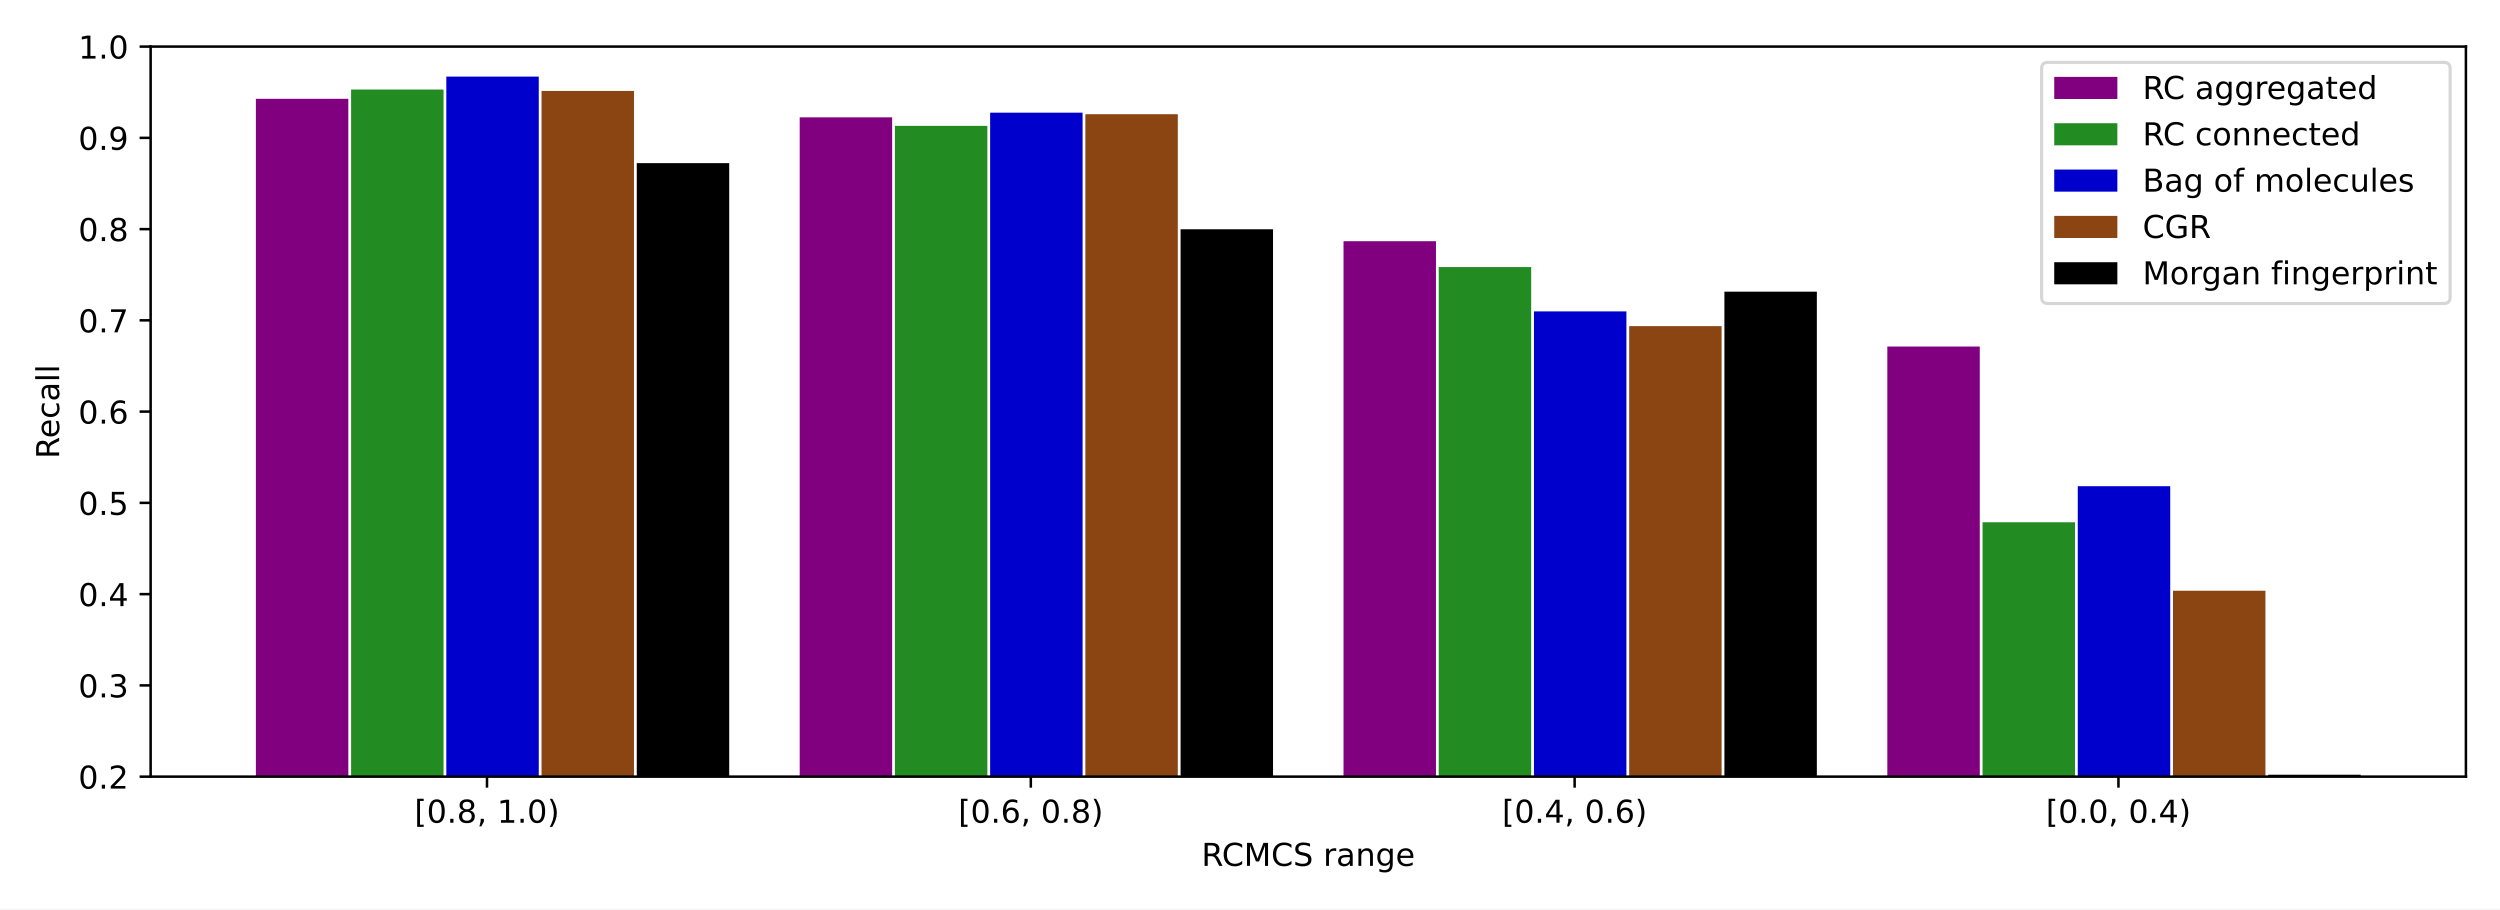
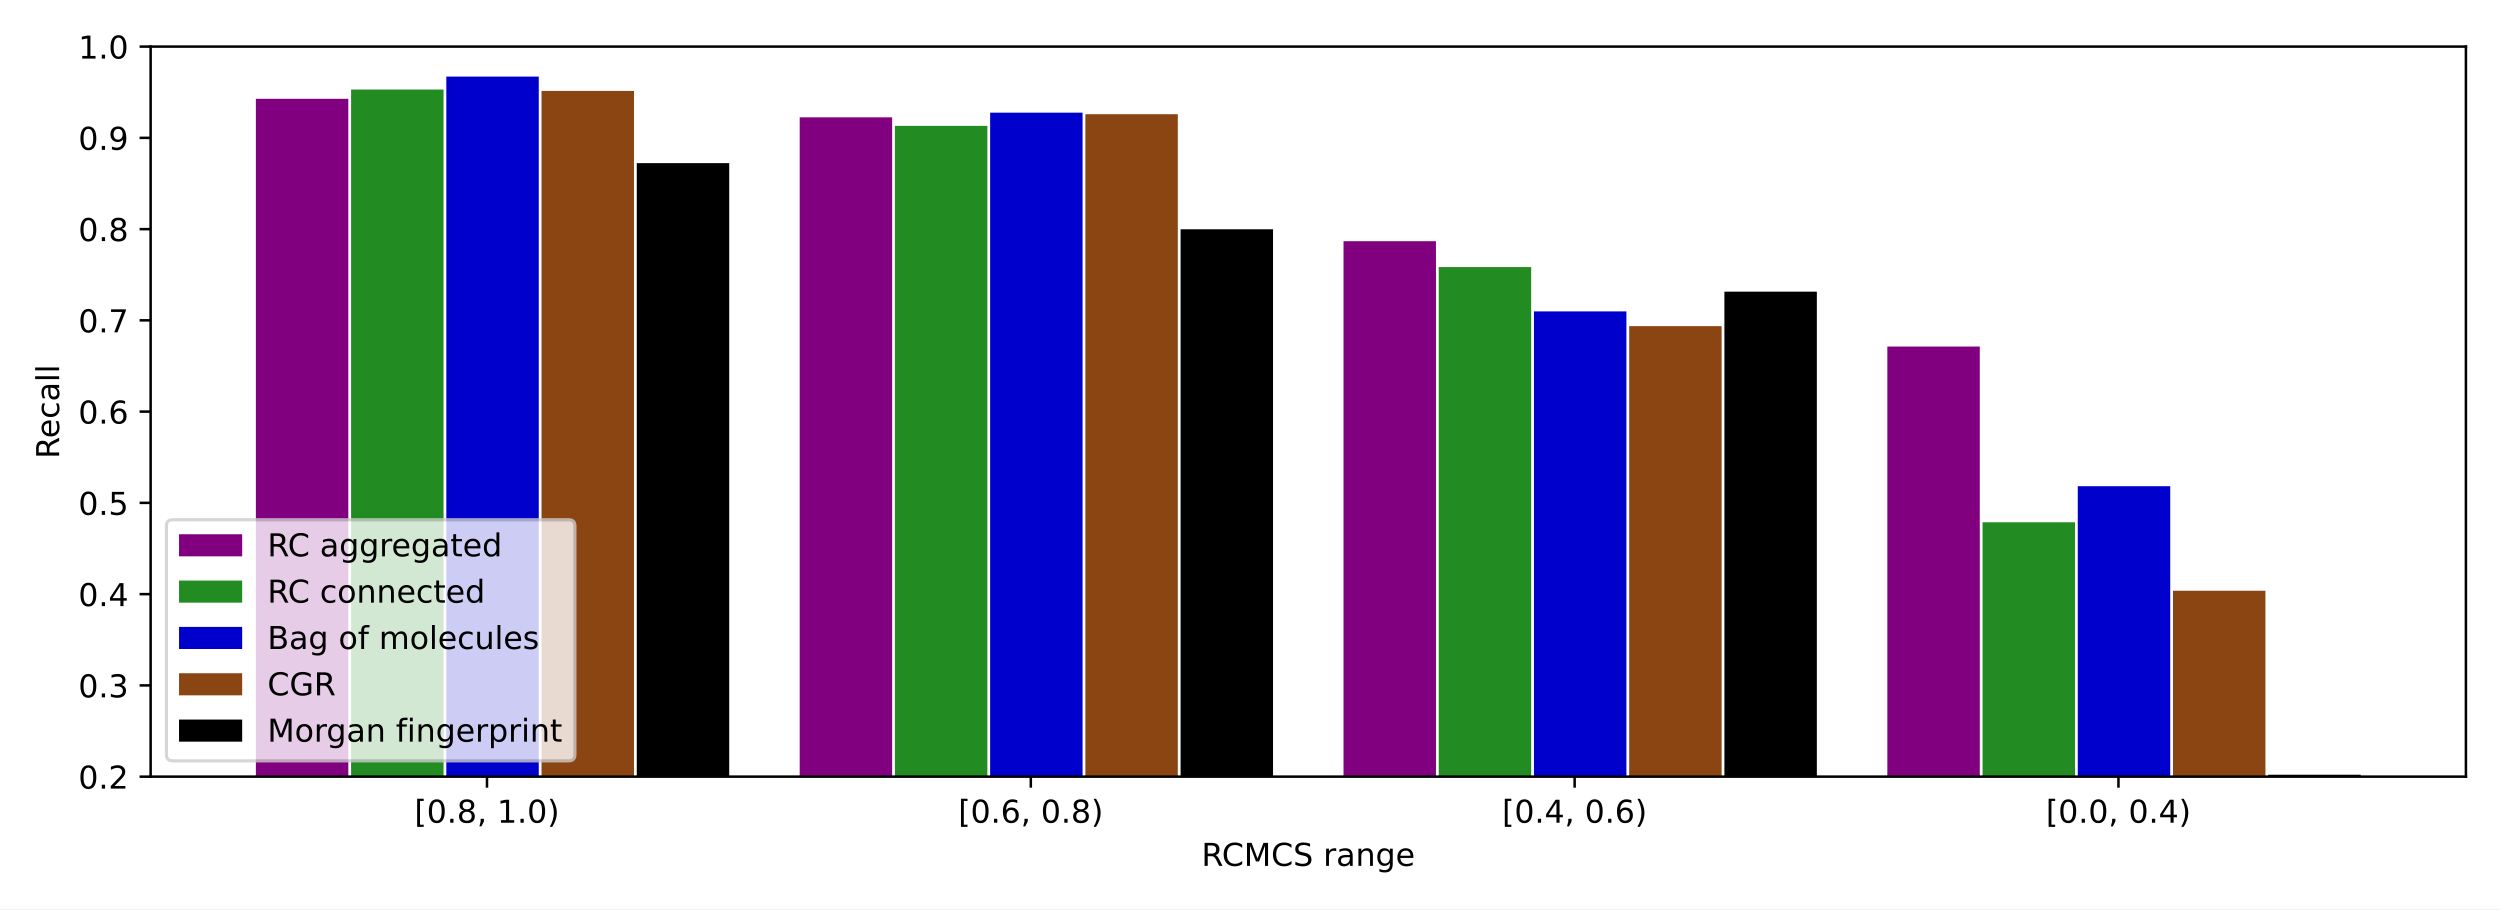
<svg xmlns="http://www.w3.org/2000/svg" xmlns:xlink="http://www.w3.org/1999/xlink" width="792pt" height="288pt" viewBox="0 0 792 288" version="1.1">
  <defs>
    <style type="text/css">*{stroke-linejoin: round; stroke-linecap: butt}</style>
  </defs>
  <g id="figure_1">
    <g id="patch_1">
      <path d="M 0 288  L 792 288  L 792 0  L 0 0  z " style="fill: #ffffff" />
    </g>
    <g id="axes_1">
      <g id="patch_2">
        <path d="M 47.72 246.04  L 781.2 246.04  L 781.2 14.76  L 47.72 14.76  z " style="fill: #ffffff" />
      </g>
      <g id="patch_3">
-         <path d="M 141.393 303.86  L 170.681 303.86  L 170.681 24.276  L 141.393 24.276  z " clip-path="url(#pe0702c8aee)" style="fill: #0000cd" />
+         <path d="M 141.393 303.86  L 170.681 303.86  L 170.681 24.276  L 141.393 24.276  z " clip-path="url(#p9dd2887b37)" style="fill: #0000cd" />
      </g>
      <g id="patch_4">
-         <path d="M 81.06 303.86  L 110.348 303.86  L 110.348 31.299  L 81.06 31.299  z " clip-path="url(#pe0702c8aee)" style="fill: #800080" />
+         <path d="M 81.06 303.86  L 110.348 303.86  L 110.348 31.299  L 81.06 31.299  z " clip-path="url(#p9dd2887b37)" style="fill: #800080" />
      </g>
      <g id="patch_5">
-         <path d="M 111.227 303.86  L 140.514 303.86  L 140.514 28.354  L 111.227 28.354  z " clip-path="url(#pe0702c8aee)" style="fill: #228b22" />
+         <path d="M 111.227 303.86  L 140.514 303.86  L 140.514 28.354  L 111.227 28.354  z " clip-path="url(#p9dd2887b37)" style="fill: #228b22" />
      </g>
      <g id="patch_6">
-         <path d="M 201.726 303.86  L 231.014 303.86  L 231.014 51.69  L 201.726 51.69  z " clip-path="url(#pe0702c8aee)" />
+         <path d="M 201.726 303.86  L 231.014 303.86  L 231.014 51.69  L 201.726 51.69  z " clip-path="url(#p9dd2887b37)" />
      </g>
      <g id="patch_7">
-         <path d="M 171.56 303.86  L 200.848 303.86  L 200.848 28.807  L 171.56 28.807  z " clip-path="url(#pe0702c8aee)" style="fill: #8b4513" />
+         <path d="M 171.56 303.86  L 200.848 303.86  L 200.848 28.807  L 171.56 28.807  z " clip-path="url(#p9dd2887b37)" style="fill: #8b4513" />
      </g>
      <g id="patch_8">
-         <path d="M 313.675 303.86  L 342.963 303.86  L 342.963 35.691  L 313.675 35.691  z " clip-path="url(#pe0702c8aee)" style="fill: #0000cd" />
+         <path d="M 313.675 303.86  L 342.963 303.86  L 342.963 35.691  L 313.675 35.691  z " clip-path="url(#p9dd2887b37)" style="fill: #0000cd" />
      </g>
      <g id="patch_9">
-         <path d="M 253.342 303.86  L 282.63 303.86  L 282.63 37.169  L 253.342 37.169  z " clip-path="url(#pe0702c8aee)" style="fill: #800080" />
+         <path d="M 253.342 303.86  L 282.63 303.86  L 282.63 37.169  L 253.342 37.169  z " clip-path="url(#p9dd2887b37)" style="fill: #800080" />
      </g>
      <g id="patch_10">
-         <path d="M 283.509 303.86  L 312.796 303.86  L 312.796 39.878  L 283.509 39.878  z " clip-path="url(#pe0702c8aee)" style="fill: #228b22" />
+         <path d="M 283.509 303.86  L 312.796 303.86  L 312.796 39.878  L 283.509 39.878  z " clip-path="url(#p9dd2887b37)" style="fill: #228b22" />
      </g>
      <g id="patch_11">
-         <path d="M 374.008 303.86  L 403.296 303.86  L 403.296 72.629  L 374.008 72.629  z " clip-path="url(#pe0702c8aee)" />
+         <path d="M 374.008 303.86  L 403.296 303.86  L 403.296 72.629  L 374.008 72.629  z " clip-path="url(#p9dd2887b37)" />
      </g>
      <g id="patch_12">
-         <path d="M 343.842 303.86  L 373.13 303.86  L 373.13 36.184  L 343.842 36.184  z " clip-path="url(#pe0702c8aee)" style="fill: #8b4513" />
+         <path d="M 343.842 303.86  L 373.13 303.86  L 373.13 36.184  L 343.842 36.184  z " clip-path="url(#p9dd2887b37)" style="fill: #8b4513" />
      </g>
      <g id="patch_13">
-         <path d="M 485.957 303.86  L 515.245 303.86  L 515.245 98.642  L 485.957 98.642  z " clip-path="url(#pe0702c8aee)" style="fill: #0000cd" />
+         <path d="M 485.957 303.86  L 515.245 303.86  L 515.245 98.642  L 485.957 98.642  z " clip-path="url(#p9dd2887b37)" style="fill: #0000cd" />
      </g>
      <g id="patch_14">
-         <path d="M 425.624 303.86  L 454.912 303.86  L 454.912 76.403  L 425.624 76.403  z " clip-path="url(#pe0702c8aee)" style="fill: #800080" />
+         <path d="M 425.624 303.86  L 454.912 303.86  L 454.912 76.403  L 425.624 76.403  z " clip-path="url(#p9dd2887b37)" style="fill: #800080" />
      </g>
      <g id="patch_15">
-         <path d="M 455.79 303.86  L 485.078 303.86  L 485.078 84.597  L 455.79 84.597  z " clip-path="url(#pe0702c8aee)" style="fill: #228b22" />
+         <path d="M 455.79 303.86  L 485.078 303.86  L 485.078 84.597  L 455.79 84.597  z " clip-path="url(#p9dd2887b37)" style="fill: #228b22" />
      </g>
      <g id="patch_16">
-         <path d="M 546.29 303.86  L 575.578 303.86  L 575.578 92.4  L 546.29 92.4  z " clip-path="url(#pe0702c8aee)" />
+         <path d="M 546.29 303.86  L 575.578 303.86  L 575.578 92.4  L 546.29 92.4  z " clip-path="url(#p9dd2887b37)" />
      </g>
      <g id="patch_17">
-         <path d="M 516.124 303.86  L 545.411 303.86  L 545.411 103.324  L 516.124 103.324  z " clip-path="url(#pe0702c8aee)" style="fill: #8b4513" />
+         <path d="M 516.124 303.86  L 545.411 303.86  L 545.411 103.324  L 516.124 103.324  z " clip-path="url(#p9dd2887b37)" style="fill: #8b4513" />
      </g>
      <g id="patch_18">
-         <path d="M 658.239 303.86  L 687.527 303.86  L 687.527 154.031  L 658.239 154.031  z " clip-path="url(#pe0702c8aee)" style="fill: #0000cd" />
+         <path d="M 658.239 303.86  L 687.527 303.86  L 687.527 154.031  L 658.239 154.031  z " clip-path="url(#p9dd2887b37)" style="fill: #0000cd" />
      </g>
      <g id="patch_19">
-         <path d="M 597.906 303.86  L 627.194 303.86  L 627.194 109.777  L 597.906 109.777  z " clip-path="url(#pe0702c8aee)" style="fill: #800080" />
+         <path d="M 597.906 303.86  L 627.194 303.86  L 627.194 109.777  L 597.906 109.777  z " clip-path="url(#p9dd2887b37)" style="fill: #800080" />
      </g>
      <g id="patch_20">
-         <path d="M 628.072 303.86  L 657.36 303.86  L 657.36 165.456  L 628.072 165.456  z " clip-path="url(#pe0702c8aee)" style="fill: #228b22" />
+         <path d="M 628.072 303.86  L 657.36 303.86  L 657.36 165.456  L 628.072 165.456  z " clip-path="url(#p9dd2887b37)" style="fill: #228b22" />
      </g>
      <g id="patch_21">
-         <path d="M 718.572 303.86  L 747.86 303.86  L 747.86 245.433  L 718.572 245.433  z " clip-path="url(#pe0702c8aee)" />
+         <path d="M 718.572 303.86  L 747.86 303.86  L 747.86 245.433  L 718.572 245.433  z " clip-path="url(#p9dd2887b37)" />
      </g>
      <g id="patch_22">
-         <path d="M 688.406 303.86  L 717.693 303.86  L 717.693 187.15  L 688.406 187.15  z " clip-path="url(#pe0702c8aee)" style="fill: #8b4513" />
+         <path d="M 688.406 303.86  L 717.693 303.86  L 717.693 187.15  L 688.406 187.15  z " clip-path="url(#p9dd2887b37)" style="fill: #8b4513" />
      </g>
      <g id="patch_23">
-         <path d="M 100.011 303.86  L 237.837 303.86  L 237.837 303.86  L 100.011 303.86  z " clip-path="url(#pe0702c8aee)" style="fill: #800080" />
+         <path d="M 100.011 303.86  L 237.837 303.86  L 237.837 303.86  L 100.011 303.86  z " clip-path="url(#p9dd2887b37)" style="fill: #800080" />
      </g>
      <g id="patch_24">
-         <path d="M 100.011 303.86  L 237.837 303.86  L 237.837 303.86  L 100.011 303.86  z " clip-path="url(#pe0702c8aee)" style="fill: #228b22" />
+         <path d="M 100.011 303.86  L 237.837 303.86  L 237.837 303.86  L 100.011 303.86  z " clip-path="url(#p9dd2887b37)" style="fill: #228b22" />
      </g>
      <g id="patch_25">
-         <path d="M 100.011 303.86  L 237.837 303.86  L 237.837 303.86  L 100.011 303.86  z " clip-path="url(#pe0702c8aee)" style="fill: #0000cd" />
+         <path d="M 100.011 303.86  L 237.837 303.86  L 237.837 303.86  L 100.011 303.86  z " clip-path="url(#p9dd2887b37)" style="fill: #0000cd" />
      </g>
      <g id="patch_26">
-         <path d="M 100.011 303.86  L 237.837 303.86  L 237.837 303.86  L 100.011 303.86  z " clip-path="url(#pe0702c8aee)" style="fill: #8b4513" />
+         <path d="M 100.011 303.86  L 237.837 303.86  L 237.837 303.86  L 100.011 303.86  z " clip-path="url(#p9dd2887b37)" style="fill: #8b4513" />
      </g>
      <g id="patch_27">
-         <path d="M 100.011 303.86  L 237.837 303.86  L 237.837 303.86  L 100.011 303.86  z " clip-path="url(#pe0702c8aee)" />
+         <path d="M 100.011 303.86  L 237.837 303.86  L 237.837 303.86  L 100.011 303.86  z " clip-path="url(#p9dd2887b37)" />
      </g>
      <g id="matplotlib.axis_1">
        <g id="xtick_1">
          <g id="line2d_1">
            <defs>
-               <path id="m71a018e634" d="M 0 0  L 0 3.5  " style="stroke: #000000; stroke-width: 0.8" />
-             </defs>
-             <g>
-               <use xlink:href="#m71a018e634" x="154.28" y="246.04" style="stroke: #000000; stroke-width: 0.8" />
+               <path id="ma7cf9530e2" d="M 0 0  L 0 3.5  " style="stroke: #000000; stroke-width: 0.8" />
+             </defs>
+             <g>
+               <use xlink:href="#ma7cf9530e2" x="154.28" y="246.04" style="stroke: #000000; stroke-width: 0.8" />
            </g>
          </g>
          <g id="text_1">
            <g transform="translate(131.297 260.6384) scale(0.1 -0.1)">
              <defs>
                <path id="DejaVuSans-5b" d="M 550 4863  L 1875 4863  L 1875 4416  L 1125 4416  L 1125 -397  L 1875 -397  L 1875 -844  L 550 -844  L 550 4863  z " transform="scale(0.015625)" />
                <path id="DejaVuSans-30" d="M 2034 4250  Q 1547 4250 1301 3770  Q 1056 3291 1056 2328  Q 1056 1369 1301 889  Q 1547 409 2034 409  Q 2525 409 2770 889  Q 3016 1369 3016 2328  Q 3016 3291 2770 3770  Q 2525 4250 2034 4250  z M 2034 4750  Q 2819 4750 3233 4129  Q 3647 3509 3647 2328  Q 3647 1150 3233 529  Q 2819 -91 2034 -91  Q 1250 -91 836 529  Q 422 1150 422 2328  Q 422 3509 836 4129  Q 1250 4750 2034 4750  z " transform="scale(0.015625)" />
                <path id="DejaVuSans-2e" d="M 684 794  L 1344 794  L 1344 0  L 684 0  L 684 794  z " transform="scale(0.015625)" />
                <path id="DejaVuSans-38" d="M 2034 2216  Q 1584 2216 1326 1975  Q 1069 1734 1069 1313  Q 1069 891 1326 650  Q 1584 409 2034 409  Q 2484 409 2743 651  Q 3003 894 3003 1313  Q 3003 1734 2745 1975  Q 2488 2216 2034 2216  z M 1403 2484  Q 997 2584 770 2862  Q 544 3141 544 3541  Q 544 4100 942 4425  Q 1341 4750 2034 4750  Q 2731 4750 3128 4425  Q 3525 4100 3525 3541  Q 3525 3141 3298 2862  Q 3072 2584 2669 2484  Q 3125 2378 3379 2068  Q 3634 1759 3634 1313  Q 3634 634 3220 271  Q 2806 -91 2034 -91  Q 1263 -91 848 271  Q 434 634 434 1313  Q 434 1759 690 2068  Q 947 2378 1403 2484  z M 1172 3481  Q 1172 3119 1398 2916  Q 1625 2713 2034 2713  Q 2441 2713 2670 2916  Q 2900 3119 2900 3481  Q 2900 3844 2670 4047  Q 2441 4250 2034 4250  Q 1625 4250 1398 4047  Q 1172 3844 1172 3481  z " transform="scale(0.015625)" />
                <path id="DejaVuSans-2c" d="M 750 794  L 1409 794  L 1409 256  L 897 -744  L 494 -744  L 750 256  L 750 794  z " transform="scale(0.015625)" />
                <path id="DejaVuSans-20" transform="scale(0.015625)" />
                <path id="DejaVuSans-31" d="M 794 531  L 1825 531  L 1825 4091  L 703 3866  L 703 4441  L 1819 4666  L 2450 4666  L 2450 531  L 3481 531  L 3481 0  L 794 0  L 794 531  z " transform="scale(0.015625)" />
                <path id="DejaVuSans-29" d="M 513 4856  L 1013 4856  Q 1481 4119 1714 3412  Q 1947 2706 1947 2009  Q 1947 1309 1714 600  Q 1481 -109 1013 -844  L 513 -844  Q 928 -128 1133 580  Q 1338 1288 1338 2009  Q 1338 2731 1133 3434  Q 928 4138 513 4856  z " transform="scale(0.015625)" />
              </defs>
              <use xlink:href="#DejaVuSans-5b" />
              <use xlink:href="#DejaVuSans-30" x="39.014" />
              <use xlink:href="#DejaVuSans-2e" x="102.637" />
              <use xlink:href="#DejaVuSans-38" x="134.424" />
              <use xlink:href="#DejaVuSans-2c" x="198.047" />
              <use xlink:href="#DejaVuSans-20" x="229.834" />
              <use xlink:href="#DejaVuSans-31" x="261.621" />
              <use xlink:href="#DejaVuSans-2e" x="325.244" />
              <use xlink:href="#DejaVuSans-30" x="357.031" />
              <use xlink:href="#DejaVuSans-29" x="420.654" />
            </g>
          </g>
        </g>
        <g id="xtick_2">
          <g id="line2d_2">
            <g>
-               <use xlink:href="#m71a018e634" x="326.562" y="246.04" style="stroke: #000000; stroke-width: 0.8" />
+               <use xlink:href="#ma7cf9530e2" x="326.562" y="246.04" style="stroke: #000000; stroke-width: 0.8" />
            </g>
          </g>
          <g id="text_2">
            <g transform="translate(303.5789 260.6384) scale(0.1 -0.1)">
              <defs>
                <path id="DejaVuSans-36" d="M 2113 2584  Q 1688 2584 1439 2293  Q 1191 2003 1191 1497  Q 1191 994 1439 701  Q 1688 409 2113 409  Q 2538 409 2786 701  Q 3034 994 3034 1497  Q 3034 2003 2786 2293  Q 2538 2584 2113 2584  z M 3366 4563  L 3366 3988  Q 3128 4100 2886 4159  Q 2644 4219 2406 4219  Q 1781 4219 1451 3797  Q 1122 3375 1075 2522  Q 1259 2794 1537 2939  Q 1816 3084 2150 3084  Q 2853 3084 3261 2657  Q 3669 2231 3669 1497  Q 3669 778 3244 343  Q 2819 -91 2113 -91  Q 1303 -91 875 529  Q 447 1150 447 2328  Q 447 3434 972 4092  Q 1497 4750 2381 4750  Q 2619 4750 2861 4703  Q 3103 4656 3366 4563  z " transform="scale(0.015625)" />
              </defs>
              <use xlink:href="#DejaVuSans-5b" />
              <use xlink:href="#DejaVuSans-30" x="39.014" />
              <use xlink:href="#DejaVuSans-2e" x="102.637" />
              <use xlink:href="#DejaVuSans-36" x="134.424" />
              <use xlink:href="#DejaVuSans-2c" x="198.047" />
              <use xlink:href="#DejaVuSans-20" x="229.834" />
              <use xlink:href="#DejaVuSans-30" x="261.621" />
              <use xlink:href="#DejaVuSans-2e" x="325.244" />
              <use xlink:href="#DejaVuSans-38" x="357.031" />
              <use xlink:href="#DejaVuSans-29" x="420.654" />
            </g>
          </g>
        </g>
        <g id="xtick_3">
          <g id="line2d_3">
            <g>
-               <use xlink:href="#m71a018e634" x="498.844" y="246.04" style="stroke: #000000; stroke-width: 0.8" />
+               <use xlink:href="#ma7cf9530e2" x="498.844" y="246.04" style="stroke: #000000; stroke-width: 0.8" />
            </g>
          </g>
          <g id="text_3">
            <g transform="translate(475.8609 260.6384) scale(0.1 -0.1)">
              <defs>
                <path id="DejaVuSans-34" d="M 2419 4116  L 825 1625  L 2419 1625  L 2419 4116  z M 2253 4666  L 3047 4666  L 3047 1625  L 3713 1625  L 3713 1100  L 3047 1100  L 3047 0  L 2419 0  L 2419 1100  L 313 1100  L 313 1709  L 2253 4666  z " transform="scale(0.015625)" />
              </defs>
              <use xlink:href="#DejaVuSans-5b" />
              <use xlink:href="#DejaVuSans-30" x="39.014" />
              <use xlink:href="#DejaVuSans-2e" x="102.637" />
              <use xlink:href="#DejaVuSans-34" x="134.424" />
              <use xlink:href="#DejaVuSans-2c" x="198.047" />
              <use xlink:href="#DejaVuSans-20" x="229.834" />
              <use xlink:href="#DejaVuSans-30" x="261.621" />
              <use xlink:href="#DejaVuSans-2e" x="325.244" />
              <use xlink:href="#DejaVuSans-36" x="357.031" />
              <use xlink:href="#DejaVuSans-29" x="420.654" />
            </g>
          </g>
        </g>
        <g id="xtick_4">
          <g id="line2d_4">
            <g>
-               <use xlink:href="#m71a018e634" x="671.126" y="246.04" style="stroke: #000000; stroke-width: 0.8" />
+               <use xlink:href="#ma7cf9530e2" x="671.126" y="246.04" style="stroke: #000000; stroke-width: 0.8" />
            </g>
          </g>
          <g id="text_4">
            <g transform="translate(648.1428 260.6384) scale(0.1 -0.1)">
              <use xlink:href="#DejaVuSans-5b" />
              <use xlink:href="#DejaVuSans-30" x="39.014" />
              <use xlink:href="#DejaVuSans-2e" x="102.637" />
              <use xlink:href="#DejaVuSans-30" x="134.424" />
              <use xlink:href="#DejaVuSans-2c" x="198.047" />
              <use xlink:href="#DejaVuSans-20" x="229.834" />
              <use xlink:href="#DejaVuSans-30" x="261.621" />
              <use xlink:href="#DejaVuSans-2e" x="325.244" />
              <use xlink:href="#DejaVuSans-34" x="357.031" />
              <use xlink:href="#DejaVuSans-29" x="420.654" />
            </g>
          </g>
        </g>
        <g id="text_5">
          <g transform="translate(380.6366 274.3166) scale(0.1 -0.1)">
            <defs>
              <path id="DejaVuSans-52" d="M 2841 2188  Q 3044 2119 3236 1894  Q 3428 1669 3622 1275  L 4263 0  L 3584 0  L 2988 1197  Q 2756 1666 2539 1819  Q 2322 1972 1947 1972  L 1259 1972  L 1259 0  L 628 0  L 628 4666  L 2053 4666  Q 2853 4666 3247 4331  Q 3641 3997 3641 3322  Q 3641 2881 3436 2590  Q 3231 2300 2841 2188  z M 1259 4147  L 1259 2491  L 2053 2491  Q 2509 2491 2742 2702  Q 2975 2913 2975 3322  Q 2975 3731 2742 3939  Q 2509 4147 2053 4147  L 1259 4147  z " transform="scale(0.015625)" />
              <path id="DejaVuSans-43" d="M 4122 4306  L 4122 3641  Q 3803 3938 3442 4084  Q 3081 4231 2675 4231  Q 1875 4231 1450 3742  Q 1025 3253 1025 2328  Q 1025 1406 1450 917  Q 1875 428 2675 428  Q 3081 428 3442 575  Q 3803 722 4122 1019  L 4122 359  Q 3791 134 3420 21  Q 3050 -91 2638 -91  Q 1578 -91 968 557  Q 359 1206 359 2328  Q 359 3453 968 4101  Q 1578 4750 2638 4750  Q 3056 4750 3426 4639  Q 3797 4528 4122 4306  z " transform="scale(0.015625)" />
              <path id="DejaVuSans-4d" d="M 628 4666  L 1569 4666  L 2759 1491  L 3956 4666  L 4897 4666  L 4897 0  L 4281 0  L 4281 4097  L 3078 897  L 2444 897  L 1241 4097  L 1241 0  L 628 0  L 628 4666  z " transform="scale(0.015625)" />
              <path id="DejaVuSans-53" d="M 3425 4513  L 3425 3897  Q 3066 4069 2747 4153  Q 2428 4238 2131 4238  Q 1616 4238 1336 4038  Q 1056 3838 1056 3469  Q 1056 3159 1242 3001  Q 1428 2844 1947 2747  L 2328 2669  Q 3034 2534 3370 2195  Q 3706 1856 3706 1288  Q 3706 609 3251 259  Q 2797 -91 1919 -91  Q 1588 -91 1214 -16  Q 841 59 441 206  L 441 856  Q 825 641 1194 531  Q 1563 422 1919 422  Q 2459 422 2753 634  Q 3047 847 3047 1241  Q 3047 1584 2836 1778  Q 2625 1972 2144 2069  L 1759 2144  Q 1053 2284 737 2584  Q 422 2884 422 3419  Q 422 4038 858 4394  Q 1294 4750 2059 4750  Q 2388 4750 2728 4690  Q 3069 4631 3425 4513  z " transform="scale(0.015625)" />
              <path id="DejaVuSans-72" d="M 2631 2963  Q 2534 3019 2420 3045  Q 2306 3072 2169 3072  Q 1681 3072 1420 2755  Q 1159 2438 1159 1844  L 1159 0  L 581 0  L 581 3500  L 1159 3500  L 1159 2956  Q 1341 3275 1631 3429  Q 1922 3584 2338 3584  Q 2397 3584 2469 3576  Q 2541 3569 2628 3553  L 2631 2963  z " transform="scale(0.015625)" />
              <path id="DejaVuSans-61" d="M 2194 1759  Q 1497 1759 1228 1600  Q 959 1441 959 1056  Q 959 750 1161 570  Q 1363 391 1709 391  Q 2188 391 2477 730  Q 2766 1069 2766 1631  L 2766 1759  L 2194 1759  z M 3341 1997  L 3341 0  L 2766 0  L 2766 531  Q 2569 213 2275 61  Q 1981 -91 1556 -91  Q 1019 -91 701 211  Q 384 513 384 1019  Q 384 1609 779 1909  Q 1175 2209 1959 2209  L 2766 2209  L 2766 2266  Q 2766 2663 2505 2880  Q 2244 3097 1772 3097  Q 1472 3097 1187 3025  Q 903 2953 641 2809  L 641 3341  Q 956 3463 1253 3523  Q 1550 3584 1831 3584  Q 2591 3584 2966 3190  Q 3341 2797 3341 1997  z " transform="scale(0.015625)" />
              <path id="DejaVuSans-6e" d="M 3513 2113  L 3513 0  L 2938 0  L 2938 2094  Q 2938 2591 2744 2837  Q 2550 3084 2163 3084  Q 1697 3084 1428 2787  Q 1159 2491 1159 1978  L 1159 0  L 581 0  L 581 3500  L 1159 3500  L 1159 2956  Q 1366 3272 1645 3428  Q 1925 3584 2291 3584  Q 2894 3584 3203 3211  Q 3513 2838 3513 2113  z " transform="scale(0.015625)" />
              <path id="DejaVuSans-67" d="M 2906 1791  Q 2906 2416 2648 2759  Q 2391 3103 1925 3103  Q 1463 3103 1205 2759  Q 947 2416 947 1791  Q 947 1169 1205 825  Q 1463 481 1925 481  Q 2391 481 2648 825  Q 2906 1169 2906 1791  z M 3481 434  Q 3481 -459 3084 -895  Q 2688 -1331 1869 -1331  Q 1566 -1331 1297 -1286  Q 1028 -1241 775 -1147  L 775 -588  Q 1028 -725 1275 -790  Q 1522 -856 1778 -856  Q 2344 -856 2625 -561  Q 2906 -266 2906 331  L 2906 616  Q 2728 306 2450 153  Q 2172 0 1784 0  Q 1141 0 747 490  Q 353 981 353 1791  Q 353 2603 747 3093  Q 1141 3584 1784 3584  Q 2172 3584 2450 3431  Q 2728 3278 2906 2969  L 2906 3500  L 3481 3500  L 3481 434  z " transform="scale(0.015625)" />
              <path id="DejaVuSans-65" d="M 3597 1894  L 3597 1613  L 953 1613  Q 991 1019 1311 708  Q 1631 397 2203 397  Q 2534 397 2845 478  Q 3156 559 3463 722  L 3463 178  Q 3153 47 2828 -22  Q 2503 -91 2169 -91  Q 1331 -91 842 396  Q 353 884 353 1716  Q 353 2575 817 3079  Q 1281 3584 2069 3584  Q 2775 3584 3186 3129  Q 3597 2675 3597 1894  z M 3022 2063  Q 3016 2534 2758 2815  Q 2500 3097 2075 3097  Q 1594 3097 1305 2825  Q 1016 2553 972 2059  L 3022 2063  z " transform="scale(0.015625)" />
            </defs>
            <use xlink:href="#DejaVuSans-52" />
            <use xlink:href="#DejaVuSans-43" x="64.482" />
            <use xlink:href="#DejaVuSans-4d" x="134.307" />
            <use xlink:href="#DejaVuSans-43" x="220.586" />
            <use xlink:href="#DejaVuSans-53" x="290.41" />
            <use xlink:href="#DejaVuSans-20" x="353.887" />
            <use xlink:href="#DejaVuSans-72" x="385.674" />
            <use xlink:href="#DejaVuSans-61" x="426.787" />
            <use xlink:href="#DejaVuSans-6e" x="488.066" />
            <use xlink:href="#DejaVuSans-67" x="551.445" />
            <use xlink:href="#DejaVuSans-65" x="614.922" />
          </g>
        </g>
      </g>
      <g id="matplotlib.axis_2">
        <g id="ytick_1">
          <g id="line2d_5">
            <defs>
-               <path id="m807b3f677f" d="M 0 0  L -3.5 0  " style="stroke: #000000; stroke-width: 0.8" />
-             </defs>
-             <g>
-               <use xlink:href="#m807b3f677f" x="47.72" y="246.04" style="stroke: #000000; stroke-width: 0.8" />
+               <path id="m2be98bedf9" d="M 0 0  L -3.5 0  " style="stroke: #000000; stroke-width: 0.8" />
+             </defs>
+             <g>
+               <use xlink:href="#m2be98bedf9" x="47.72" y="246.04" style="stroke: #000000; stroke-width: 0.8" />
            </g>
          </g>
          <g id="text_6">
            <g transform="translate(24.81687 249.8392) scale(0.1 -0.1)">
              <defs>
                <path id="DejaVuSans-32" d="M 1228 531  L 3431 531  L 3431 0  L 469 0  L 469 531  Q 828 903 1448 1529  Q 2069 2156 2228 2338  Q 2531 2678 2651 2914  Q 2772 3150 2772 3378  Q 2772 3750 2511 3984  Q 2250 4219 1831 4219  Q 1534 4219 1204 4116  Q 875 4013 500 3803  L 500 4441  Q 881 4594 1212 4672  Q 1544 4750 1819 4750  Q 2544 4750 2975 4387  Q 3406 4025 3406 3419  Q 3406 3131 3298 2873  Q 3191 2616 2906 2266  Q 2828 2175 2409 1742  Q 1991 1309 1228 531  z " transform="scale(0.015625)" />
              </defs>
              <use xlink:href="#DejaVuSans-30" />
              <use xlink:href="#DejaVuSans-2e" x="63.623" />
              <use xlink:href="#DejaVuSans-32" x="95.41" />
            </g>
          </g>
        </g>
        <g id="ytick_2">
          <g id="line2d_6">
            <g>
-               <use xlink:href="#m807b3f677f" x="47.72" y="217.13" style="stroke: #000000; stroke-width: 0.8" />
+               <use xlink:href="#m2be98bedf9" x="47.72" y="217.13" style="stroke: #000000; stroke-width: 0.8" />
            </g>
          </g>
          <g id="text_7">
            <g transform="translate(24.81687 220.9292) scale(0.1 -0.1)">
              <defs>
                <path id="DejaVuSans-33" d="M 2597 2516  Q 3050 2419 3304 2112  Q 3559 1806 3559 1356  Q 3559 666 3084 287  Q 2609 -91 1734 -91  Q 1441 -91 1130 -33  Q 819 25 488 141  L 488 750  Q 750 597 1062 519  Q 1375 441 1716 441  Q 2309 441 2620 675  Q 2931 909 2931 1356  Q 2931 1769 2642 2001  Q 2353 2234 1838 2234  L 1294 2234  L 1294 2753  L 1863 2753  Q 2328 2753 2575 2939  Q 2822 3125 2822 3475  Q 2822 3834 2567 4026  Q 2313 4219 1838 4219  Q 1578 4219 1281 4162  Q 984 4106 628 3988  L 628 4550  Q 988 4650 1302 4700  Q 1616 4750 1894 4750  Q 2613 4750 3031 4423  Q 3450 4097 3450 3541  Q 3450 3153 3228 2886  Q 3006 2619 2597 2516  z " transform="scale(0.015625)" />
              </defs>
              <use xlink:href="#DejaVuSans-30" />
              <use xlink:href="#DejaVuSans-2e" x="63.623" />
              <use xlink:href="#DejaVuSans-33" x="95.41" />
            </g>
          </g>
        </g>
        <g id="ytick_3">
          <g id="line2d_7">
            <g>
-               <use xlink:href="#m807b3f677f" x="47.72" y="188.22" style="stroke: #000000; stroke-width: 0.8" />
+               <use xlink:href="#m2be98bedf9" x="47.72" y="188.22" style="stroke: #000000; stroke-width: 0.8" />
            </g>
          </g>
          <g id="text_8">
            <g transform="translate(24.81687 192.0192) scale(0.1 -0.1)">
              <use xlink:href="#DejaVuSans-30" />
              <use xlink:href="#DejaVuSans-2e" x="63.623" />
              <use xlink:href="#DejaVuSans-34" x="95.41" />
            </g>
          </g>
        </g>
        <g id="ytick_4">
          <g id="line2d_8">
            <g>
-               <use xlink:href="#m807b3f677f" x="47.72" y="159.31" style="stroke: #000000; stroke-width: 0.8" />
+               <use xlink:href="#m2be98bedf9" x="47.72" y="159.31" style="stroke: #000000; stroke-width: 0.8" />
            </g>
          </g>
          <g id="text_9">
            <g transform="translate(24.81687 163.1092) scale(0.1 -0.1)">
              <defs>
                <path id="DejaVuSans-35" d="M 691 4666  L 3169 4666  L 3169 4134  L 1269 4134  L 1269 2991  Q 1406 3038 1543 3061  Q 1681 3084 1819 3084  Q 2600 3084 3056 2656  Q 3513 2228 3513 1497  Q 3513 744 3044 326  Q 2575 -91 1722 -91  Q 1428 -91 1123 -41  Q 819 9 494 109  L 494 744  Q 775 591 1075 516  Q 1375 441 1709 441  Q 2250 441 2565 725  Q 2881 1009 2881 1497  Q 2881 1984 2565 2268  Q 2250 2553 1709 2553  Q 1456 2553 1204 2497  Q 953 2441 691 2322  L 691 4666  z " transform="scale(0.015625)" />
              </defs>
              <use xlink:href="#DejaVuSans-30" />
              <use xlink:href="#DejaVuSans-2e" x="63.623" />
              <use xlink:href="#DejaVuSans-35" x="95.41" />
            </g>
          </g>
        </g>
        <g id="ytick_5">
          <g id="line2d_9">
            <g>
-               <use xlink:href="#m807b3f677f" x="47.72" y="130.4" style="stroke: #000000; stroke-width: 0.8" />
+               <use xlink:href="#m2be98bedf9" x="47.72" y="130.4" style="stroke: #000000; stroke-width: 0.8" />
            </g>
          </g>
          <g id="text_10">
            <g transform="translate(24.81687 134.1992) scale(0.1 -0.1)">
              <use xlink:href="#DejaVuSans-30" />
              <use xlink:href="#DejaVuSans-2e" x="63.623" />
              <use xlink:href="#DejaVuSans-36" x="95.41" />
            </g>
          </g>
        </g>
        <g id="ytick_6">
          <g id="line2d_10">
            <g>
-               <use xlink:href="#m807b3f677f" x="47.72" y="101.49" style="stroke: #000000; stroke-width: 0.8" />
+               <use xlink:href="#m2be98bedf9" x="47.72" y="101.49" style="stroke: #000000; stroke-width: 0.8" />
            </g>
          </g>
          <g id="text_11">
            <g transform="translate(24.81687 105.2892) scale(0.1 -0.1)">
              <defs>
                <path id="DejaVuSans-37" d="M 525 4666  L 3525 4666  L 3525 4397  L 1831 0  L 1172 0  L 2766 4134  L 525 4134  L 525 4666  z " transform="scale(0.015625)" />
              </defs>
              <use xlink:href="#DejaVuSans-30" />
              <use xlink:href="#DejaVuSans-2e" x="63.623" />
              <use xlink:href="#DejaVuSans-37" x="95.41" />
            </g>
          </g>
        </g>
        <g id="ytick_7">
          <g id="line2d_11">
            <g>
-               <use xlink:href="#m807b3f677f" x="47.72" y="72.58" style="stroke: #000000; stroke-width: 0.8" />
+               <use xlink:href="#m2be98bedf9" x="47.72" y="72.58" style="stroke: #000000; stroke-width: 0.8" />
            </g>
          </g>
          <g id="text_12">
            <g transform="translate(24.81687 76.37922) scale(0.1 -0.1)">
              <use xlink:href="#DejaVuSans-30" />
              <use xlink:href="#DejaVuSans-2e" x="63.623" />
              <use xlink:href="#DejaVuSans-38" x="95.41" />
            </g>
          </g>
        </g>
        <g id="ytick_8">
          <g id="line2d_12">
            <g>
-               <use xlink:href="#m807b3f677f" x="47.72" y="43.67" style="stroke: #000000; stroke-width: 0.8" />
+               <use xlink:href="#m2be98bedf9" x="47.72" y="43.67" style="stroke: #000000; stroke-width: 0.8" />
            </g>
          </g>
          <g id="text_13">
            <g transform="translate(24.81687 47.46922) scale(0.1 -0.1)">
              <defs>
                <path id="DejaVuSans-39" d="M 703 97  L 703 672  Q 941 559 1184 500  Q 1428 441 1663 441  Q 2288 441 2617 861  Q 2947 1281 2994 2138  Q 2813 1869 2534 1725  Q 2256 1581 1919 1581  Q 1219 1581 811 2004  Q 403 2428 403 3163  Q 403 3881 828 4315  Q 1253 4750 1959 4750  Q 2769 4750 3195 4129  Q 3622 3509 3622 2328  Q 3622 1225 3098 567  Q 2575 -91 1691 -91  Q 1453 -91 1209 -44  Q 966 3 703 97  z M 1959 2075  Q 2384 2075 2632 2365  Q 2881 2656 2881 3163  Q 2881 3666 2632 3958  Q 2384 4250 1959 4250  Q 1534 4250 1286 3958  Q 1038 3666 1038 3163  Q 1038 2656 1286 2365  Q 1534 2075 1959 2075  z " transform="scale(0.015625)" />
              </defs>
              <use xlink:href="#DejaVuSans-30" />
              <use xlink:href="#DejaVuSans-2e" x="63.623" />
              <use xlink:href="#DejaVuSans-39" x="95.41" />
            </g>
          </g>
        </g>
        <g id="ytick_9">
          <g id="line2d_13">
            <g>
-               <use xlink:href="#m807b3f677f" x="47.72" y="14.76" style="stroke: #000000; stroke-width: 0.8" />
+               <use xlink:href="#m2be98bedf9" x="47.72" y="14.76" style="stroke: #000000; stroke-width: 0.8" />
            </g>
          </g>
          <g id="text_14">
            <g transform="translate(24.81687 18.55922) scale(0.1 -0.1)">
              <use xlink:href="#DejaVuSans-31" />
              <use xlink:href="#DejaVuSans-2e" x="63.623" />
              <use xlink:href="#DejaVuSans-30" x="95.41" />
            </g>
          </g>
        </g>
        <g id="text_15">
          <g transform="translate(18.73719 145.3172) rotate(-90) scale(0.1 -0.1)">
            <defs>
              <path id="DejaVuSans-63" d="M 3122 3366  L 3122 2828  Q 2878 2963 2633 3030  Q 2388 3097 2138 3097  Q 1578 3097 1268 2742  Q 959 2388 959 1747  Q 959 1106 1268 751  Q 1578 397 2138 397  Q 2388 397 2633 464  Q 2878 531 3122 666  L 3122 134  Q 2881 22 2623 -34  Q 2366 -91 2075 -91  Q 1284 -91 818 406  Q 353 903 353 1747  Q 353 2603 823 3093  Q 1294 3584 2113 3584  Q 2378 3584 2631 3529  Q 2884 3475 3122 3366  z " transform="scale(0.015625)" />
              <path id="DejaVuSans-6c" d="M 603 4863  L 1178 4863  L 1178 0  L 603 0  L 603 4863  z " transform="scale(0.015625)" />
            </defs>
            <use xlink:href="#DejaVuSans-52" />
            <use xlink:href="#DejaVuSans-65" x="64.982" />
            <use xlink:href="#DejaVuSans-63" x="126.506" />
            <use xlink:href="#DejaVuSans-61" x="181.486" />
            <use xlink:href="#DejaVuSans-6c" x="242.766" />
            <use xlink:href="#DejaVuSans-6c" x="270.549" />
          </g>
        </g>
      </g>
      <g id="patch_28">
        <path d="M 47.72 246.04  L 47.72 14.76  " style="fill: none; stroke: #000000; stroke-width: 0.8; stroke-linejoin: miter; stroke-linecap: square" />
      </g>
      <g id="patch_29">
        <path d="M 781.2 246.04  L 781.2 14.76  " style="fill: none; stroke: #000000; stroke-width: 0.8; stroke-linejoin: miter; stroke-linecap: square" />
      </g>
      <g id="patch_30">
        <path d="M 47.72 246.04  L 781.2 246.04  " style="fill: none; stroke: #000000; stroke-width: 0.8; stroke-linejoin: miter; stroke-linecap: square" />
      </g>
      <g id="patch_31">
        <path d="M 47.72 14.76  L 781.2 14.76  " style="fill: none; stroke: #000000; stroke-width: 0.8; stroke-linejoin: miter; stroke-linecap: square" />
      </g>
      <g id="legend_1">
        <g id="patch_32">
-           <path d="M 648.781 96.151  L 774.2 96.151  Q 776.2 96.151 776.2 94.151  L 776.2 21.76  Q 776.2 19.76 774.2 19.76  L 648.781 19.76  Q 646.781 19.76 646.781 21.76  L 646.781 94.151  Q 646.781 96.151 648.781 96.151  z " style="fill: #ffffff; opacity: 0.8; stroke: #cccccc; stroke-linejoin: miter" />
+           <path d="M 54.72 241.04  L 180.139 241.04  Q 182.139 241.04 182.139 239.04  L 182.139 166.649  Q 182.139 164.649 180.139 164.649  L 54.72 164.649  Q 52.72 164.649 52.72 166.649  L 52.72 239.04  Q 52.72 241.04 54.72 241.04  z " style="fill: #ffffff; opacity: 0.8; stroke: #cccccc; stroke-linejoin: miter" />
        </g>
        <g id="patch_33">
-           <path d="M 650.781 31.358  L 670.781 31.358  L 670.781 24.358  L 650.781 24.358  z " style="fill: #800080" />
+           <path d="M 56.72 176.248  L 76.72 176.248  L 76.72 169.248  L 56.72 169.248  z " style="fill: #800080" />
        </g>
        <g id="text_16">
-           <g transform="translate(678.7812 31.35844) scale(0.1 -0.1)">
+           <g transform="translate(84.72 176.2478) scale(0.1 -0.1)">
            <defs>
              <path id="DejaVuSans-74" d="M 1172 4494  L 1172 3500  L 2356 3500  L 2356 3053  L 1172 3053  L 1172 1153  Q 1172 725 1289 603  Q 1406 481 1766 481  L 2356 481  L 2356 0  L 1766 0  Q 1100 0 847 248  Q 594 497 594 1153  L 594 3053  L 172 3053  L 172 3500  L 594 3500  L 594 4494  L 1172 4494  z " transform="scale(0.015625)" />
              <path id="DejaVuSans-64" d="M 2906 2969  L 2906 4863  L 3481 4863  L 3481 0  L 2906 0  L 2906 525  Q 2725 213 2448 61  Q 2172 -91 1784 -91  Q 1150 -91 751 415  Q 353 922 353 1747  Q 353 2572 751 3078  Q 1150 3584 1784 3584  Q 2172 3584 2448 3432  Q 2725 3281 2906 2969  z M 947 1747  Q 947 1113 1208 752  Q 1469 391 1925 391  Q 2381 391 2643 752  Q 2906 1113 2906 1747  Q 2906 2381 2643 2742  Q 2381 3103 1925 3103  Q 1469 3103 1208 2742  Q 947 2381 947 1747  z " transform="scale(0.015625)" />
            </defs>
            <use xlink:href="#DejaVuSans-52" />
            <use xlink:href="#DejaVuSans-43" x="64.482" />
            <use xlink:href="#DejaVuSans-20" x="134.307" />
            <use xlink:href="#DejaVuSans-61" x="166.094" />
            <use xlink:href="#DejaVuSans-67" x="227.373" />
            <use xlink:href="#DejaVuSans-67" x="290.85" />
            <use xlink:href="#DejaVuSans-72" x="354.326" />
            <use xlink:href="#DejaVuSans-65" x="393.189" />
            <use xlink:href="#DejaVuSans-67" x="454.713" />
            <use xlink:href="#DejaVuSans-61" x="518.189" />
            <use xlink:href="#DejaVuSans-74" x="579.469" />
            <use xlink:href="#DejaVuSans-65" x="618.678" />
            <use xlink:href="#DejaVuSans-64" x="680.201" />
          </g>
        </g>
        <g id="patch_34">
-           <path d="M 650.781 46.037  L 670.781 46.037  L 670.781 39.037  L 650.781 39.037  z " style="fill: #228b22" />
+           <path d="M 56.72 190.926  L 76.72 190.926  L 76.72 183.926  L 56.72 183.926  z " style="fill: #228b22" />
        </g>
        <g id="text_17">
-           <g transform="translate(678.7812 46.03656) scale(0.1 -0.1)">
+           <g transform="translate(84.72 190.9259) scale(0.1 -0.1)">
            <defs>
              <path id="DejaVuSans-6f" d="M 1959 3097  Q 1497 3097 1228 2736  Q 959 2375 959 1747  Q 959 1119 1226 758  Q 1494 397 1959 397  Q 2419 397 2687 759  Q 2956 1122 2956 1747  Q 2956 2369 2687 2733  Q 2419 3097 1959 3097  z M 1959 3584  Q 2709 3584 3137 3096  Q 3566 2609 3566 1747  Q 3566 888 3137 398  Q 2709 -91 1959 -91  Q 1206 -91 779 398  Q 353 888 353 1747  Q 353 2609 779 3096  Q 1206 3584 1959 3584  z " transform="scale(0.015625)" />
            </defs>
            <use xlink:href="#DejaVuSans-52" />
            <use xlink:href="#DejaVuSans-43" x="64.482" />
            <use xlink:href="#DejaVuSans-20" x="134.307" />
            <use xlink:href="#DejaVuSans-63" x="166.094" />
            <use xlink:href="#DejaVuSans-6f" x="221.074" />
            <use xlink:href="#DejaVuSans-6e" x="282.256" />
            <use xlink:href="#DejaVuSans-6e" x="345.635" />
            <use xlink:href="#DejaVuSans-65" x="409.014" />
            <use xlink:href="#DejaVuSans-63" x="470.537" />
            <use xlink:href="#DejaVuSans-74" x="525.518" />
            <use xlink:href="#DejaVuSans-65" x="564.727" />
            <use xlink:href="#DejaVuSans-64" x="626.25" />
          </g>
        </g>
        <g id="patch_35">
-           <path d="M 650.781 60.715  L 670.781 60.715  L 670.781 53.715  L 650.781 53.715  z " style="fill: #0000cd" />
+           <path d="M 56.72 205.604  L 76.72 205.604  L 76.72 198.604  L 56.72 198.604  z " style="fill: #0000cd" />
        </g>
        <g id="text_18">
-           <g transform="translate(678.7812 60.71469) scale(0.1 -0.1)">
+           <g transform="translate(84.72 205.6041) scale(0.1 -0.1)">
            <defs>
              <path id="DejaVuSans-42" d="M 1259 2228  L 1259 519  L 2272 519  Q 2781 519 3026 730  Q 3272 941 3272 1375  Q 3272 1813 3026 2020  Q 2781 2228 2272 2228  L 1259 2228  z M 1259 4147  L 1259 2741  L 2194 2741  Q 2656 2741 2882 2914  Q 3109 3088 3109 3444  Q 3109 3797 2882 3972  Q 2656 4147 2194 4147  L 1259 4147  z M 628 4666  L 2241 4666  Q 2963 4666 3353 4366  Q 3744 4066 3744 3513  Q 3744 3084 3544 2831  Q 3344 2578 2956 2516  Q 3422 2416 3680 2098  Q 3938 1781 3938 1306  Q 3938 681 3513 340  Q 3088 0 2303 0  L 628 0  L 628 4666  z " transform="scale(0.015625)" />
              <path id="DejaVuSans-66" d="M 2375 4863  L 2375 4384  L 1825 4384  Q 1516 4384 1395 4259  Q 1275 4134 1275 3809  L 1275 3500  L 2222 3500  L 2222 3053  L 1275 3053  L 1275 0  L 697 0  L 697 3053  L 147 3053  L 147 3500  L 697 3500  L 697 3744  Q 697 4328 969 4595  Q 1241 4863 1831 4863  L 2375 4863  z " transform="scale(0.015625)" />
              <path id="DejaVuSans-6d" d="M 3328 2828  Q 3544 3216 3844 3400  Q 4144 3584 4550 3584  Q 5097 3584 5394 3201  Q 5691 2819 5691 2113  L 5691 0  L 5113 0  L 5113 2094  Q 5113 2597 4934 2840  Q 4756 3084 4391 3084  Q 3944 3084 3684 2787  Q 3425 2491 3425 1978  L 3425 0  L 2847 0  L 2847 2094  Q 2847 2600 2669 2842  Q 2491 3084 2119 3084  Q 1678 3084 1418 2786  Q 1159 2488 1159 1978  L 1159 0  L 581 0  L 581 3500  L 1159 3500  L 1159 2956  Q 1356 3278 1631 3431  Q 1906 3584 2284 3584  Q 2666 3584 2933 3390  Q 3200 3197 3328 2828  z " transform="scale(0.015625)" />
              <path id="DejaVuSans-75" d="M 544 1381  L 544 3500  L 1119 3500  L 1119 1403  Q 1119 906 1312 657  Q 1506 409 1894 409  Q 2359 409 2629 706  Q 2900 1003 2900 1516  L 2900 3500  L 3475 3500  L 3475 0  L 2900 0  L 2900 538  Q 2691 219 2414 64  Q 2138 -91 1772 -91  Q 1169 -91 856 284  Q 544 659 544 1381  z M 1991 3584  L 1991 3584  z " transform="scale(0.015625)" />
              <path id="DejaVuSans-73" d="M 2834 3397  L 2834 2853  Q 2591 2978 2328 3040  Q 2066 3103 1784 3103  Q 1356 3103 1142 2972  Q 928 2841 928 2578  Q 928 2378 1081 2264  Q 1234 2150 1697 2047  L 1894 2003  Q 2506 1872 2764 1633  Q 3022 1394 3022 966  Q 3022 478 2636 193  Q 2250 -91 1575 -91  Q 1294 -91 989 -36  Q 684 19 347 128  L 347 722  Q 666 556 975 473  Q 1284 391 1588 391  Q 1994 391 2212 530  Q 2431 669 2431 922  Q 2431 1156 2273 1281  Q 2116 1406 1581 1522  L 1381 1569  Q 847 1681 609 1914  Q 372 2147 372 2553  Q 372 3047 722 3315  Q 1072 3584 1716 3584  Q 2034 3584 2315 3537  Q 2597 3491 2834 3397  z " transform="scale(0.015625)" />
            </defs>
            <use xlink:href="#DejaVuSans-42" />
            <use xlink:href="#DejaVuSans-61" x="68.604" />
            <use xlink:href="#DejaVuSans-67" x="129.883" />
            <use xlink:href="#DejaVuSans-20" x="193.359" />
            <use xlink:href="#DejaVuSans-6f" x="225.146" />
            <use xlink:href="#DejaVuSans-66" x="286.328" />
            <use xlink:href="#DejaVuSans-20" x="321.533" />
            <use xlink:href="#DejaVuSans-6d" x="353.32" />
            <use xlink:href="#DejaVuSans-6f" x="450.732" />
            <use xlink:href="#DejaVuSans-6c" x="511.914" />
            <use xlink:href="#DejaVuSans-65" x="539.697" />
            <use xlink:href="#DejaVuSans-63" x="601.221" />
            <use xlink:href="#DejaVuSans-75" x="656.201" />
            <use xlink:href="#DejaVuSans-6c" x="719.58" />
            <use xlink:href="#DejaVuSans-65" x="747.363" />
            <use xlink:href="#DejaVuSans-73" x="808.887" />
          </g>
        </g>
        <g id="patch_36">
-           <path d="M 650.781 75.393  L 670.781 75.393  L 670.781 68.393  L 650.781 68.393  z " style="fill: #8b4513" />
+           <path d="M 56.72 220.282  L 76.72 220.282  L 76.72 213.282  L 56.72 213.282  z " style="fill: #8b4513" />
        </g>
        <g id="text_19">
-           <g transform="translate(678.7812 75.39281) scale(0.1 -0.1)">
+           <g transform="translate(84.72 220.2822) scale(0.1 -0.1)">
            <defs>
              <path id="DejaVuSans-47" d="M 3809 666  L 3809 1919  L 2778 1919  L 2778 2438  L 4434 2438  L 4434 434  Q 4069 175 3628 42  Q 3188 -91 2688 -91  Q 1594 -91 976 548  Q 359 1188 359 2328  Q 359 3472 976 4111  Q 1594 4750 2688 4750  Q 3144 4750 3555 4637  Q 3966 4525 4313 4306  L 4313 3634  Q 3963 3931 3569 4081  Q 3175 4231 2741 4231  Q 1884 4231 1454 3753  Q 1025 3275 1025 2328  Q 1025 1384 1454 906  Q 1884 428 2741 428  Q 3075 428 3337 486  Q 3600 544 3809 666  z " transform="scale(0.015625)" />
            </defs>
            <use xlink:href="#DejaVuSans-43" />
            <use xlink:href="#DejaVuSans-47" x="69.824" />
            <use xlink:href="#DejaVuSans-52" x="147.314" />
          </g>
        </g>
        <g id="patch_37">
-           <path d="M 650.781 90.071  L 670.781 90.071  L 670.781 83.071  L 650.781 83.071  z " />
+           <path d="M 56.72 234.96  L 76.72 234.96  L 76.72 227.96  L 56.72 227.96  z " />
        </g>
        <g id="text_20">
-           <g transform="translate(678.7812 90.07094) scale(0.1 -0.1)">
+           <g transform="translate(84.72 234.9603) scale(0.1 -0.1)">
            <defs>
              <path id="DejaVuSans-69" d="M 603 3500  L 1178 3500  L 1178 0  L 603 0  L 603 3500  z M 603 4863  L 1178 4863  L 1178 4134  L 603 4134  L 603 4863  z " transform="scale(0.015625)" />
              <path id="DejaVuSans-70" d="M 1159 525  L 1159 -1331  L 581 -1331  L 581 3500  L 1159 3500  L 1159 2969  Q 1341 3281 1617 3432  Q 1894 3584 2278 3584  Q 2916 3584 3314 3078  Q 3713 2572 3713 1747  Q 3713 922 3314 415  Q 2916 -91 2278 -91  Q 1894 -91 1617 61  Q 1341 213 1159 525  z M 3116 1747  Q 3116 2381 2855 2742  Q 2594 3103 2138 3103  Q 1681 3103 1420 2742  Q 1159 2381 1159 1747  Q 1159 1113 1420 752  Q 1681 391 2138 391  Q 2594 391 2855 752  Q 3116 1113 3116 1747  z " transform="scale(0.015625)" />
            </defs>
            <use xlink:href="#DejaVuSans-4d" />
            <use xlink:href="#DejaVuSans-6f" x="86.279" />
            <use xlink:href="#DejaVuSans-72" x="147.461" />
            <use xlink:href="#DejaVuSans-67" x="186.824" />
            <use xlink:href="#DejaVuSans-61" x="250.301" />
            <use xlink:href="#DejaVuSans-6e" x="311.58" />
            <use xlink:href="#DejaVuSans-20" x="374.959" />
            <use xlink:href="#DejaVuSans-66" x="406.746" />
            <use xlink:href="#DejaVuSans-69" x="441.951" />
            <use xlink:href="#DejaVuSans-6e" x="469.734" />
            <use xlink:href="#DejaVuSans-67" x="533.113" />
            <use xlink:href="#DejaVuSans-65" x="596.59" />
            <use xlink:href="#DejaVuSans-72" x="658.113" />
            <use xlink:href="#DejaVuSans-70" x="699.227" />
            <use xlink:href="#DejaVuSans-72" x="762.703" />
            <use xlink:href="#DejaVuSans-69" x="803.816" />
            <use xlink:href="#DejaVuSans-6e" x="831.6" />
            <use xlink:href="#DejaVuSans-74" x="894.979" />
          </g>
        </g>
      </g>
    </g>
  </g>
  <defs>
-     <clipPath id="pe0702c8aee">
+     <clipPath id="p9dd2887b37">
      <rect x="47.72" y="14.76" width="733.48" height="231.28" />
    </clipPath>
  </defs>
</svg>
